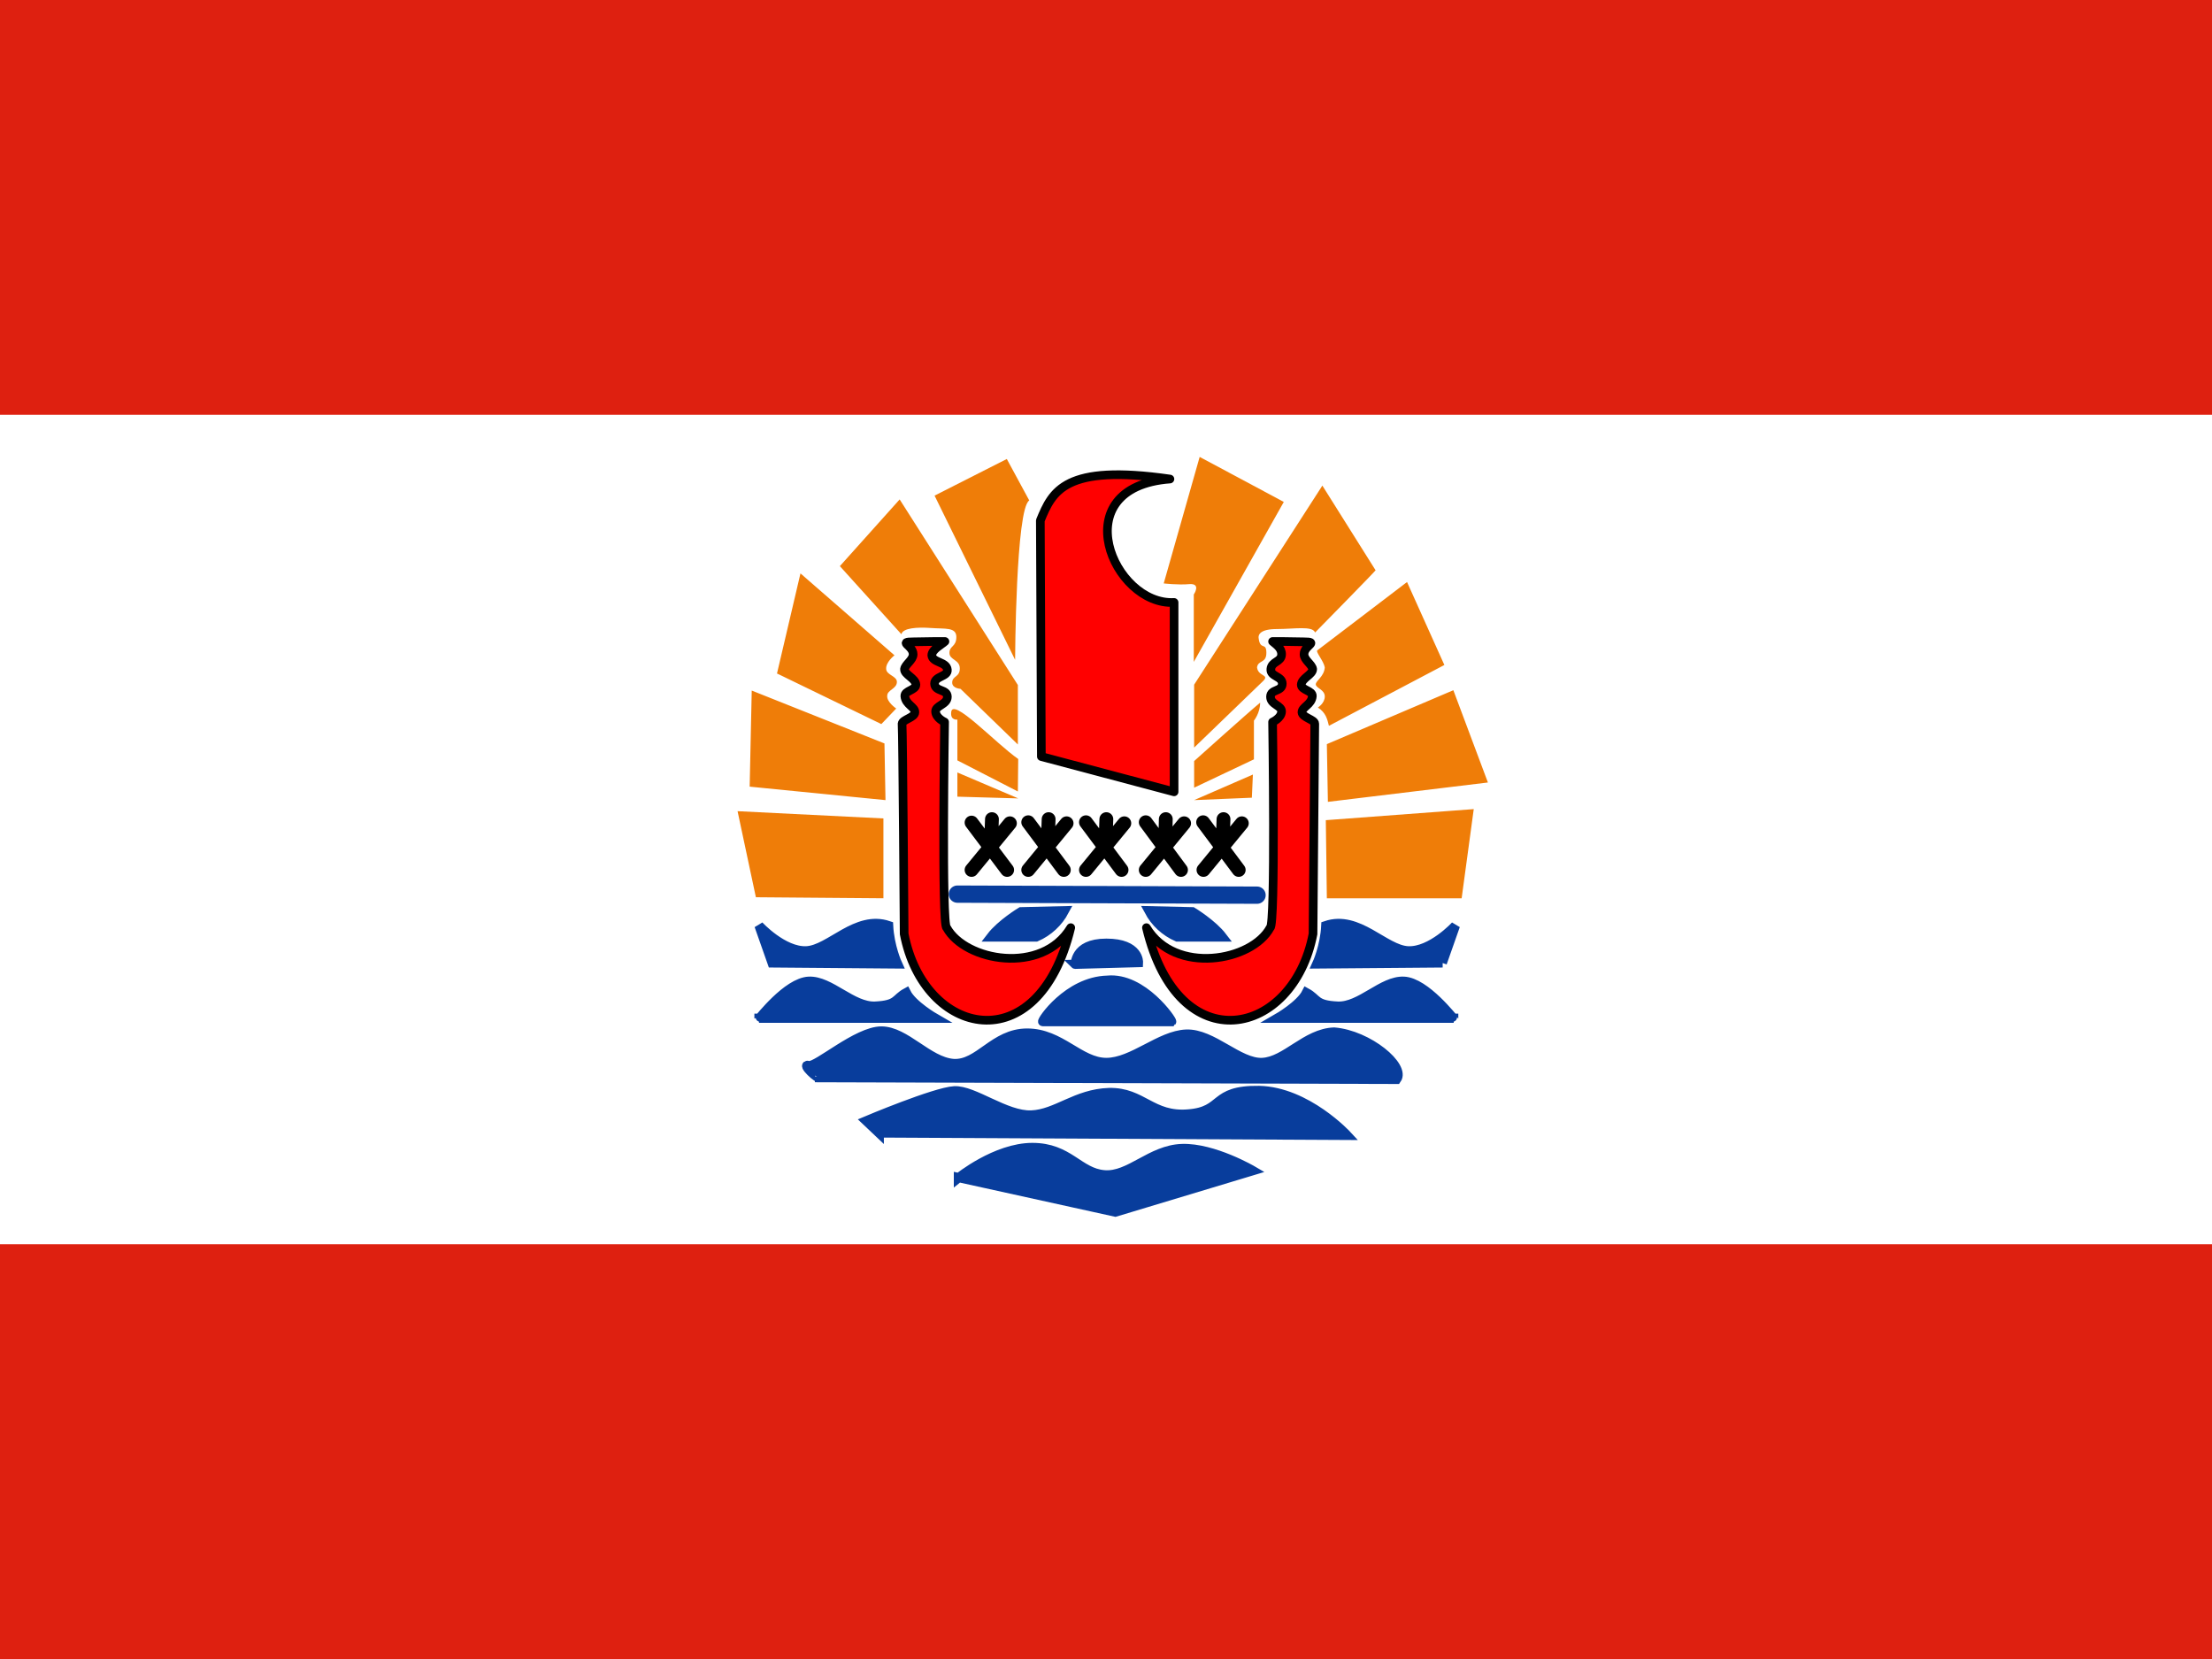
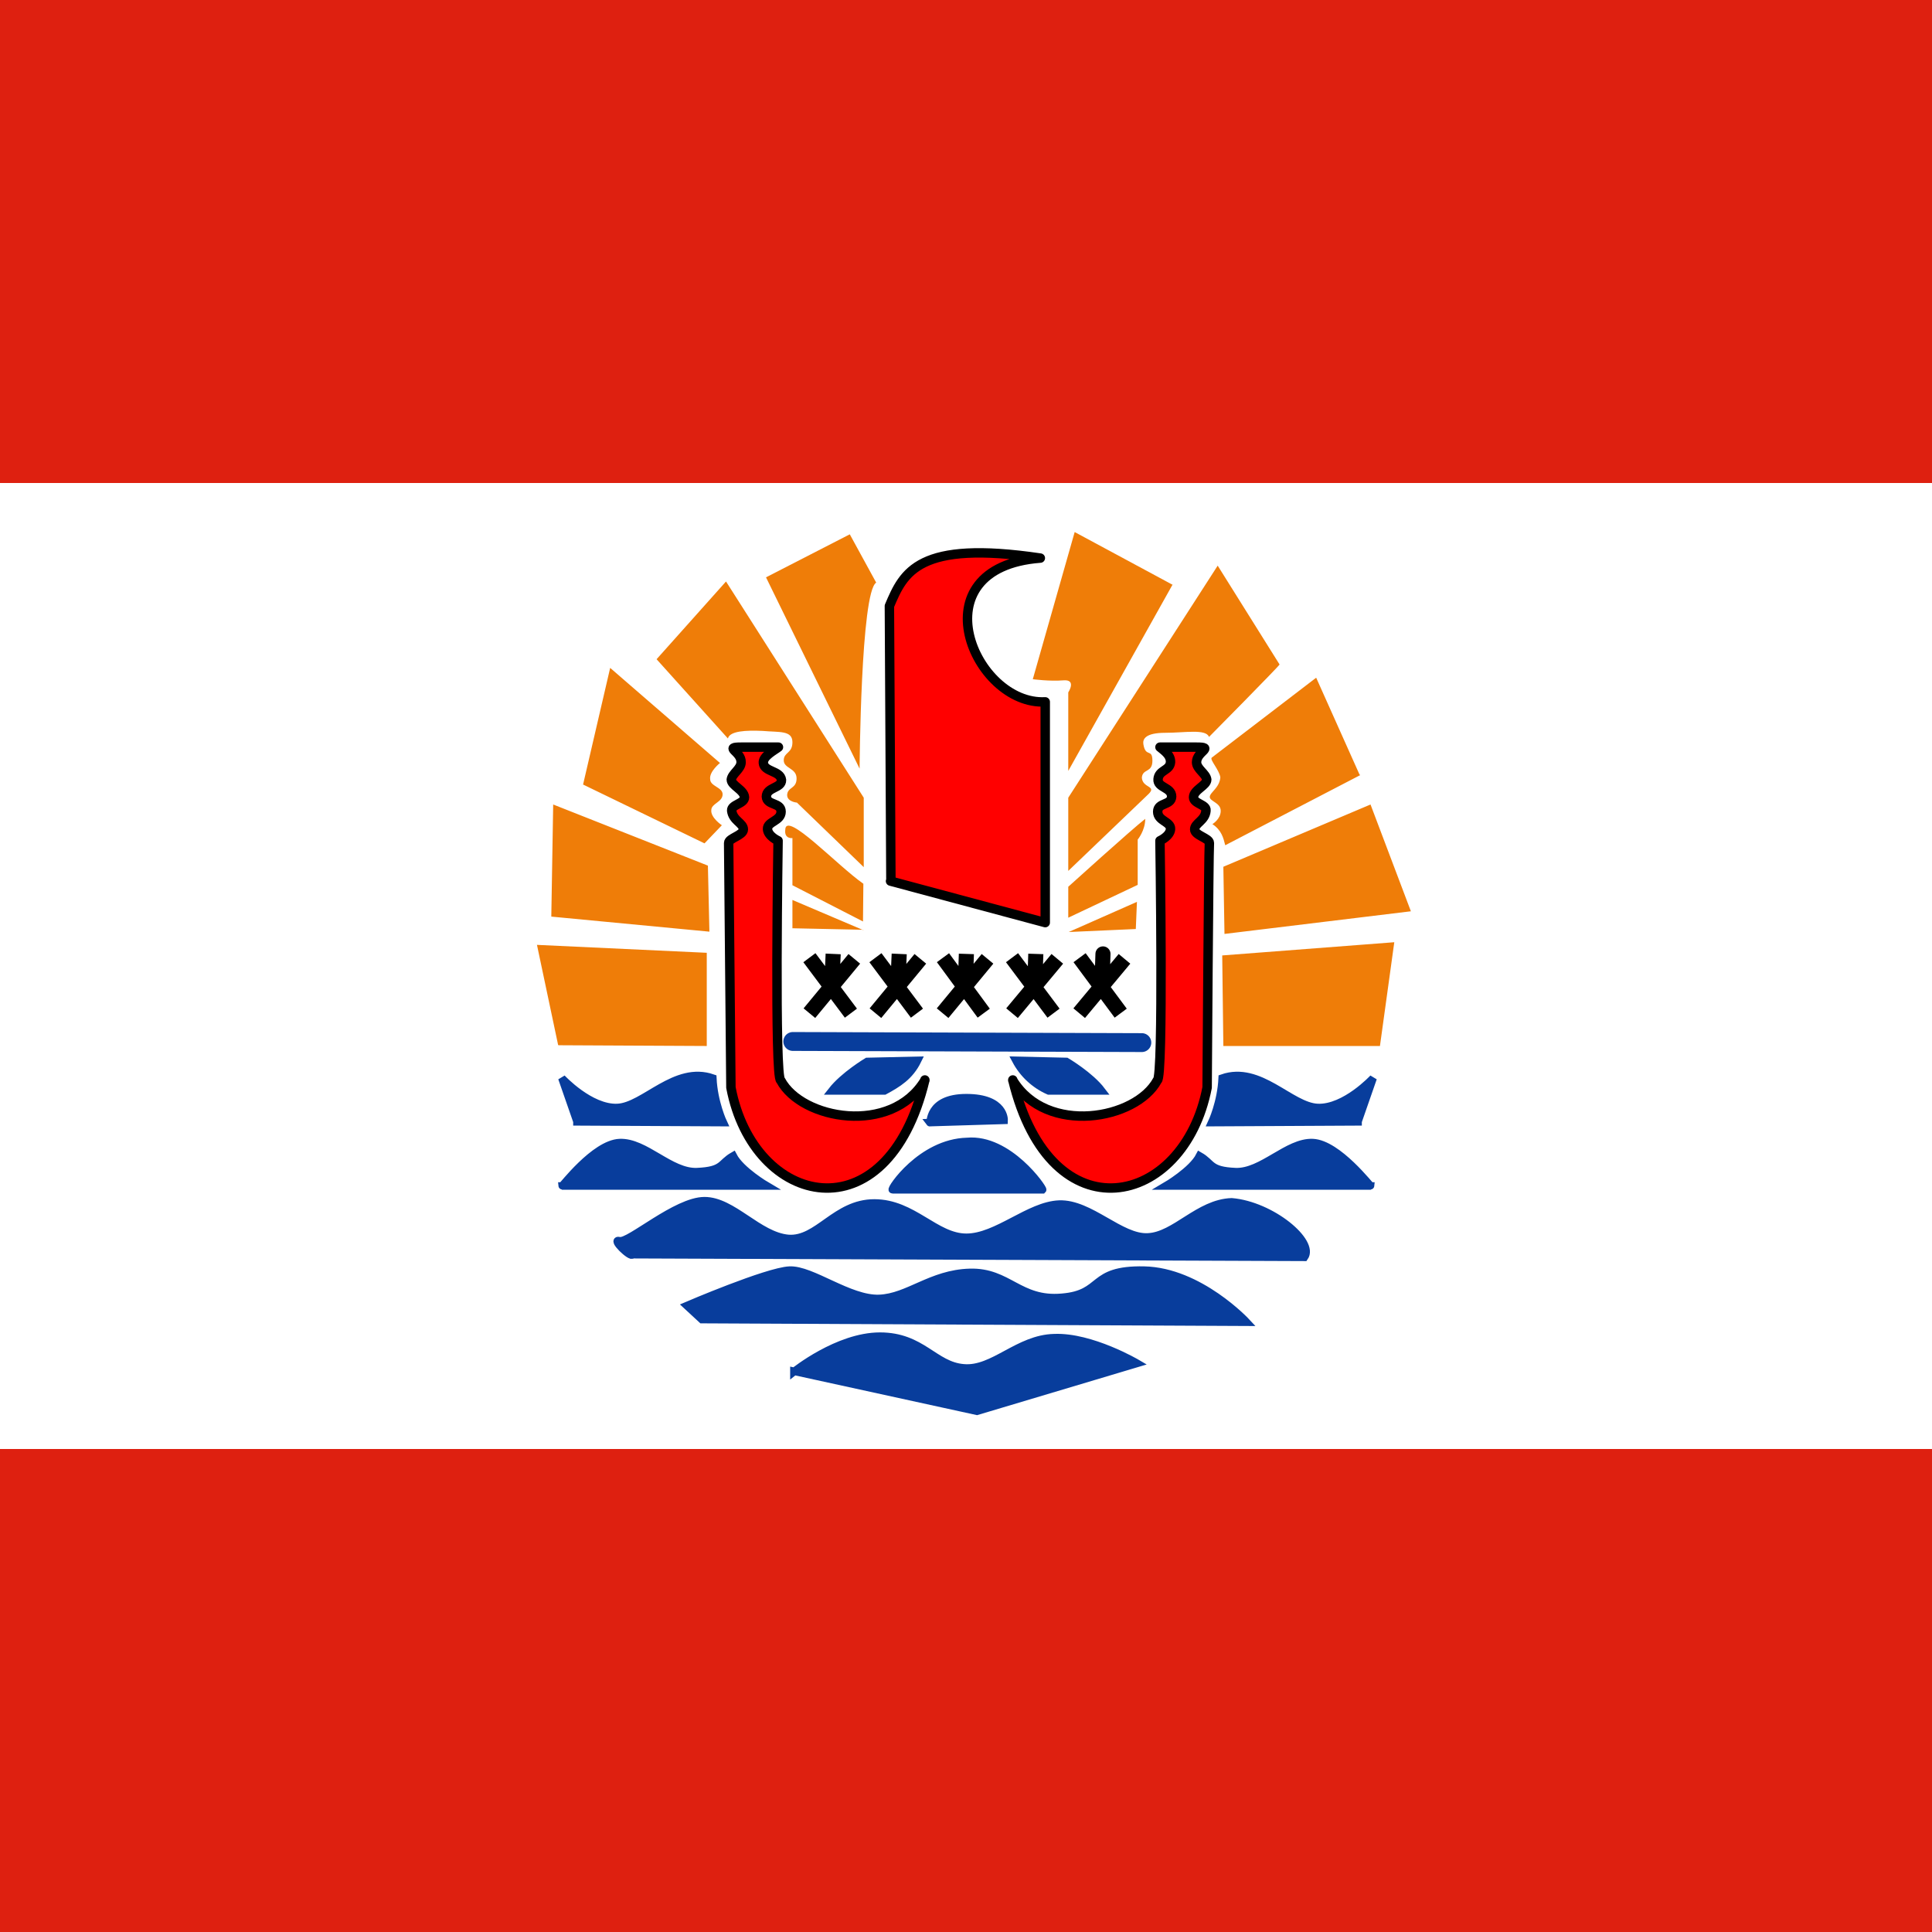
- <svg xmlns="http://www.w3.org/2000/svg" id="flag-icons-pf" viewBox="0 0 640 480">
+ <svg xmlns="http://www.w3.org/2000/svg" width="512" height="512" viewBox="0 0 512 512" fill="none">
+   <g clip-path="url(#clip0_7463_134379)">
+     <path d="M0 0H512V512H0V0Z" fill="white" />
+     <path fill-rule="evenodd" clip-rule="evenodd" d="M210.399 363.5C210.399 363.5 221.999 354.1 233.199 354.1C244.399 354.1 247.599 361.9 255.399 362.5C263.199 363.2 269.799 354.7 279.399 354.5C289.199 354.1 301.399 361.3 301.399 361.3L258.899 374L210.399 363.4V363.5ZM186.099 349.7L330.399 350.4C330.399 350.4 317.899 336.9 303.199 336.6C288.599 336.3 292.599 342.9 281.399 343.8C270.099 344.8 267.299 336.9 256.999 337.2C246.699 337.5 240.699 343.8 232.999 344.1C225.099 344.4 215.099 336.3 209.199 336.6C203.199 336.9 181.999 346 181.999 346L185.999 349.7H186.099ZM167.599 332.5L345.699 333.2C348.599 329.1 336.999 319.4 326.399 318.5C317.599 318.8 311.399 327.5 304.199 327.8C296.999 328.2 288.899 318.8 280.699 319.1C272.699 319.4 264.199 327.9 256.099 327.9C247.899 327.9 241.999 318.8 231.699 318.8C221.399 318.8 216.699 328.8 208.899 328.2C200.999 327.5 194.199 318.2 186.699 318.2C179.199 318.2 166.699 329.4 164.199 328.8C161.699 328.2 167.299 333.5 167.599 332.5V332.5Z" fill="#083D9C" stroke="#083D9C" stroke-width="2" />
+     <path fill-rule="evenodd" clip-rule="evenodd" d="M235.999 233.5L276.999 244.5V186C258.199 187 242.599 150.4 275.699 147.9C243.299 143.1 239.499 151.6 235.699 160.6L236.099 233.5H235.999Z" fill="#FF0000" stroke="black" stroke-width="2.5" stroke-linejoin="round" />
+     <path fill-rule="evenodd" clip-rule="evenodd" d="M210.1 276L302.6 276.3Z" fill="#083D9C" />
+     <path d="M210.1 276L302.6 276.3" stroke="#083D9C" stroke-width="5" stroke-linecap="round" />
+     <path d="M292.3 252.8L292 261.9M214.5 253.8L225.5 268.5L214.5 253.8ZM214.5 268.5L226.4 254.1L214.5 268.5ZM220.8 252.8L220.4 261.9L220.8 252.8ZM232 253.8L243 268.5L232 253.8ZM232 268.5L243.9 254.1L232 268.5ZM238.3 252.8L237.9 261.9L238.3 252.8ZM249.9 253.8L260.7 268.5L249.9 253.8ZM249.8 268.5L261.7 254.1L249.8 268.5ZM256.1 252.8L255.8 261.9L256.1 252.8ZM268.2 253.8L279.2 268.5L268.2 253.8ZM268.2 268.5L280.2 254.1L268.2 268.5ZM274.5 252.8L274.2 261.9L274.5 252.8ZM286.1 253.8L297 268.5L286.1 253.8ZM286 268.5L298 254.1L286 268.5Z" stroke="black" stroke-width="4" stroke-linecap="round" />
+     <path fill-rule="evenodd" clip-rule="evenodd" d="M148.001 277L187.301 277.2V252.5L142.301 250.4L147.901 276.9L148.001 277ZM146.001 242.9L188.001 246.9L187.601 229.4L146.601 213.2L146.101 242.9H146.001ZM154.501 207.9L186.701 223.5L191.301 218.7C191.301 218.7 188.301 216.7 188.501 214.7C188.501 212.9 191.501 212.6 191.501 210.5C191.501 208.6 188.201 208.4 188.201 206.5C187.901 204.5 190.801 202.2 190.801 202.2L161.701 177L154.501 208V207.9ZM365.701 277.2H324.201L323.901 253.2L369.501 249.7L365.701 277.2ZM324.501 247.5L373.901 241.5L363.201 213.2L324.201 229.7L324.501 247.5ZM360.501 205.4L324.701 224C324.201 222 323.701 220 321.301 218.4C321.301 218.4 323.501 217.1 323.501 214.9C323.501 212.7 320.601 212.4 320.601 211.2C320.601 210 323.201 208.8 323.401 206C323.101 204 320.601 201.4 321.101 200.8L348.801 179.6L360.301 205.3L360.501 205.4ZM283.101 247L301.001 246.2L301.301 239L283.201 247H283.101ZM228.801 246.4L210.001 246V238.5L228.801 246.5V246.4ZM228.701 244.2L210.001 234.6V222.1C210.001 222.1 207.801 222.4 208.101 219.9C208.201 214.7 221.901 229.4 228.801 234.2L228.701 244.2V244.2ZM283.101 243.1V235C283.101 235 299.901 219.8 303.501 217C303.501 220.1 301.501 222.5 301.501 222.5V234.5L283.101 243.2V243.1ZM174.001 174.7L192.901 195.7C193.401 193.7 197.701 193.5 202.101 193.7C206.501 194.1 210.001 193.5 210.001 196.7C210.001 199.7 207.701 199.3 207.701 201.5C207.701 203.7 211.101 203.5 211.101 206.3C211.101 209.1 208.701 208.5 208.601 210.7C208.601 212.5 211.201 212.7 211.201 212.7L228.901 229.8V211.4L192.401 154.1L174.001 174.7V174.7ZM203.001 153L227.801 203.7C227.801 203.7 228.101 156.9 232.201 154.4L225.201 141.6L203.001 153ZM310.701 155L283.101 204.3V183.5C283.101 183.5 285.401 180 281.801 180.3C278.201 180.6 273.701 180 273.701 180L284.801 141L310.801 155H310.701ZM339.101 176.1C338.801 176.7 320.401 195.3 320.401 195.3C319.601 193.1 314.001 194.2 308.801 194.2C303.501 194.2 302.801 195.9 303.001 197.2C303.601 200.9 305.401 198.2 305.401 201.6C305.401 204.9 302.801 203.6 302.601 206.1C302.801 208.9 306.601 208.2 304.401 210.4L283.101 230.8V211.4L322.701 149.9L339.101 176.1V176.1Z" fill="#EF7D08" />
+     <path fill-rule="evenodd" clip-rule="evenodd" d="M245.1 286.3C236.2 301 212.4 296.7 206.9 286.3C205.2 285.9 206.2 222.8 206.2 222.8C206.2 222.8 203.5 221.6 203.4 219.7C203.3 217.7 207 217.6 207 215.1C207 212.6 203.2 213.5 203.1 211.1C203.1 208.6 207.2 208.9 207.1 206.7C206.8 204.2 202.5 204.6 202.3 202.2C202.1 200.4 205.3 198.8 206.3 198H196.4C191.6 198 196.5 199.1 196.4 202C196.4 203.8 194 205 193.8 206.6C193.8 208.2 197.2 209.3 197.3 211.3C197.3 213 193.8 213.2 193.9 214.8C194.2 217.5 197 218.1 197 219.8C197 221.4 193.1 222.1 193.1 223.4L193.7 288.2C199.7 320 235.1 328 245.1 286.2V286.3ZM268.4 286.3C277.4 301 301.1 296.7 306.7 286.3C308.4 285.9 307.4 222.8 307.4 222.8C307.4 222.8 310.1 221.6 310.2 219.7C310.3 217.7 306.8 217.6 306.8 215.1C306.8 212.6 310.4 213.5 310.5 211.1C310.5 208.6 306.7 208.8 306.9 206.5C307.1 204 310 204.3 310.2 202C310.3 200 308.3 198.8 307.4 198H317.1C322 198 317.1 199.1 317.1 202C317.1 203.8 319.6 205 319.8 206.6C319.8 208.2 316.3 209.3 316.3 211.3C316.3 213 319.8 213.2 319.6 214.8C319.4 217.5 316.6 218.1 316.6 219.8C316.6 221.4 320.5 222.1 320.5 223.4C320.3 226 319.9 288.2 319.9 288.2C313.8 320 278.5 328 268.4 286.2V286.3Z" fill="#FF0000" stroke="black" stroke-width="2.5" stroke-linejoin="round" />
+     <path fill-rule="evenodd" clip-rule="evenodd" d="M236.5 315.3H276.3C276.6 315 267.3 301.5 256.3 302.5C244.1 302.8 235.8 315.3 236.5 315.3ZM363.3 314.3H308.9C308.9 314.3 315.9 310.2 317.9 306.3C321.4 308.3 320.4 310.2 327.4 310.5C334.4 310.8 341.2 302.5 347.9 302.8C354.6 303.1 363.3 314.6 363.3 314.3ZM148.9 314.3H203.3C203.3 314.3 196.3 310.2 194.3 306.3C190.8 308.3 191.8 310.2 184.7 310.5C177.7 310.8 171 302.5 164.2 302.8C157.5 303.1 148.9 314.6 148.9 314.3ZM152.9 297.3L191.7 297.5C191.7 297.5 189.2 292.2 188.9 285.7C178.9 282.2 170.7 293.2 163.6 293.5C156.4 293.8 148.9 285.7 148.9 285.7L152.9 297.2V297.3ZM359.9 297.3L321.1 297.5C321.1 297.5 323.6 292.2 323.9 285.7C333.9 282.2 342 293.2 349.2 293.5C356.4 293.8 363.9 285.7 363.9 285.7L359.9 297.2V297.3ZM246.4 297.5L266.1 296.9C266.1 296.9 266.4 290.9 256.1 290.9C245.8 290.9 246.7 297.9 246.4 297.5ZM234.4 289.1C237.9 287.2 241.1 285.3 243.2 281L229.8 281.3C229.8 281.3 223.6 285 220.4 289.1H234.4ZM277.9 289.1C274.176 287.45 271.112 284.598 269.2 281L282.6 281.3C282.6 281.3 288.9 285 292 289.1H278H277.9Z" fill="#083D9C" stroke="#083D9C" stroke-width="2" />
+     <path fill-rule="evenodd" clip-rule="evenodd" d="M-128 384H640V512H-128V384ZM-128 0H640V128H-128V0Z" fill="#DE2010" />
+   </g>
  <defs>
-     <clipPath id="pf-a">
-       <path fill-opacity=".7" d="M0 0h640v480H0z" />
+     <clipPath id="clip0_7463_134379">
+       <rect width="512" height="512" fill="white" />
    </clipPath>
  </defs>
-   <g clip-path="url(#pf-a)">
-     <path fill="#fff" d="M0 0h640v480H0z" />
-     <path fill="#fff" d="M80 0h480v480H80z" />
-     <path fill="#083d9c" fill-rule="evenodd" stroke="#083d9c" stroke-width="2pt" d="M277.3 340.8s10.8-8.8 21.4-8.8 13.4 7.3 20.8 7.9c7.3.6 13.4-7.3 22.5-7.6 9.1-.3 20.5 6.4 20.5 6.4l-39.8 12-45.4-10zm-22.9-13 135.4.7s-11.7-12.7-25.5-13c-13.8-.2-10 6-20.5 6.8-10.6.9-13.2-6.4-22.9-6.2-9.6.3-15.2 6.2-22.5 6.5-7.4.3-16.7-7.3-22.3-7-5.6.3-25.5 8.7-25.5 8.7l3.8 3.6zm-17.3-16 167 .5c2.7-3.8-8.2-12.9-18.1-13.7-8.2.3-14 8.5-20.8 8.8-6.8.3-14.4-8.5-22-8.2-7.6.3-15.5 8.2-23.1 8.2-7.7 0-13.2-8.5-22.9-8.5s-14 9.3-21.4 8.8c-7.3-.6-13.8-9.4-20.8-9.4s-18.7 10.5-21 10c-2.4-.7 2.9 4.3 3.1 3.4z" />
-     <path fill="red" fill-rule="evenodd" stroke="#000" stroke-linejoin="round" stroke-width="2.5" d="m301.3 218.9 38.4 10.2v-54.8c-17.6 1-32.2-33.4-1.2-35.7-30.5-4.4-34 3.5-37.5 12l.3 68.3z" />
-     <path fill="#083d9c" fill-rule="evenodd" stroke="#083d9c" stroke-linecap="round" stroke-width="5" d="m277 258.7 86.7.3" />
-     <path fill="none" stroke="#000" stroke-linecap="round" stroke-width="4" d="m281.1 238 10.3 13.7m-10.3 0 11.1-13.5M287 237l-.3 8.5m10.8-7.6 10.3 13.8m-10.3 0 11.1-13.5m-5.2-1.2-.3 8.5m11.1-7.6 10.3 13.8m-10.3 0 11.1-13.5m-5.2-1.2-.3 8.5m11.7-7.6 10.2 13.8m-10.2 0 11.1-13.5m-5.3-1.2-.2 8.5m11-7.6 10.3 13.8m-10.2 0 11.1-13.5M354 237l-.3 8.5" />
-     <path fill="#ef7d08" fill-rule="evenodd" d="m218.7 259.6 36.9.3v-23.1l-42.2-2.1 5.3 24.9zm-1.8-32 39.3 3.9-.3-16.4-38.4-15.3-.6 27.9zm8-32.7 30.1 14.6 4.3-4.5s-2.8-1.9-2.6-3.7c0-1.7 2.8-2 2.8-4 0-1.7-3-2-3.1-3.7-.2-2 2.4-4 2.4-4l-27.2-23.7-6.8 29zm198 65h-39l-.3-22.6 42.8-3.2-3.5 25.8zM384.2 232l46.3-5.6-10-26.7-36.6 15.6.3 16.7zm33.7-39.6L384.5 210c-.5-2-.9-3.8-3.2-5.3 0 0 2-1.2 2-3.2s-2.6-2.4-2.6-3.5 2.4-2.2 2.6-4.9c-.3-1.8-2.6-4.4-2.2-4.9l26-19.8 10.8 24zm-72.4 39.1 16.7-.7.3-6.7-17 7.4zm-51-.5-17.5-.5v-7l17.6 7.5zm0-2-17.5-9v-11.8s-2 .3-1.8-2c.1-4.9 12.9 8.9 19.4 13.4l-.1 9.4zm51-1.1v-7.7s15.8-14.2 19.1-16.9c0 3-1.8 5.2-1.8 5.2v11.2l-17.3 8.2zM243 163.8l17.8 19.7c.4-1.8 4.5-2.1 8.6-1.8 4 .3 7.3-.3 7.3 2.6s-2 2.5-2 4.6 3 1.9 3 4.5-2.2 2.1-2.2 4.1c0 1.7 2.4 1.8 2.4 1.8l16.6 16.1v-17.2l-34.2-53.7-17.3 19.3zm27.4-20.4 23.3 47.5s.2-43.8 4.1-46.1l-6.5-12-20.9 10.6zm101 1.9-26 46.2V172s2.2-3.2-1.2-3c-3.4.3-7.5-.2-7.5-.2l10.4-36.6 24.3 13zM398 165c-.3.5-17.5 18-17.5 18-.8-2-6-1-11-1-4.9 0-5.6 1.6-5.3 2.9.5 3.3 2.2.8 2.2 4 0 3.1-2.4 2-2.7 4.2.3 2.7 3.8 2 1.7 4l-19.9 19.2v-18.2l37.1-57.6L398 165z" />
-     <path fill="red" fill-rule="evenodd" stroke="#000" stroke-linejoin="round" stroke-width="2.5" d="M309.8 268.4c-8.3 13.8-30.6 9.7-35.9 0-1.5-.4-.6-59.5-.6-59.5s-2.5-1.1-2.6-3c-.1-1.8 3.4-2 3.4-4.3s-3.6-1.4-3.7-3.8c0-2.2 3.9-2 3.7-4-.2-2.4-4.3-2-4.5-4.2 0-1.7 3-3.2 3.8-4a61.3 61.3 0 0 1-2.8 0l-6.4.1c-4.6 0 0 1 0 3.6 0 1.7-2.3 2.9-2.5 4.3-.1 1.6 3.2 2.6 3.3 4.5 0 1.6-3.3 1.7-3.2 3.3.2 2.5 3 3.1 2.9 4.7 0 1.5-3.6 2.1-3.7 3.3.2 2.4.6 60.8.6 60.8 5.7 29.8 38.8 37.3 48.2-1.8zm21.9 0c8.3 13.8 30.6 9.7 35.8 0 1.6-.4.7-59.5.7-59.5s2.5-1.1 2.6-3c.1-1.8-3.2-2-3.2-4.3s3.4-1.4 3.4-3.8c0-2.2-3.5-2-3.3-4.2.2-2.3 3-2 3.1-4.2.1-1.9-1.7-3-2.6-3.8h2.7l6.4.1c4.5 0 0 1 0 3.6 0 1.7 2.3 2.9 2.5 4.3 0 1.6-3.2 2.6-3.3 4.5 0 1.6 3.3 1.7 3.2 3.3-.2 2.5-3 3.1-3 4.7.1 1.5 3.7 2.1 3.7 3.3l-.5 60.8c-5.7 29.8-38.9 37.3-48.2-1.8z" />
-     <path fill="#083d9c" fill-rule="evenodd" stroke="#083d9c" stroke-width="2pt" d="M301.7 295.6H339c.3-.3-8.4-13-18.6-12-11.5.3-19.3 12-18.7 12zm118.9-1h-51s6.6-3.8 8.4-7.4c3.3 1.8 2.4 3.6 9 3.9 6.6.3 12.9-7.5 19.2-7.2 6.3.3 14.4 11 14.4 10.8zm-201 0h51s-6.6-3.8-8.4-7.4c-3.3 1.8-2.4 3.6-9 3.9-6.6.3-13-7.5-19.2-7.2-6.3.3-14.4 11-14.4 10.8zm3.8-16 36.3.3s-2.3-5-2.6-11.1c-9.4-3.2-17 7-23.8 7.3-6.7.3-13.7-7.3-13.7-7.3l3.8 10.8zm194 0-36.4.3s2.3-5 2.6-11.1c9.4-3.2 17 7 23.8 7.3 6.7.3 13.7-7.3 13.7-7.3l-3.8 10.8zM311 279l18.4-.5s.3-5.6-9.3-5.6-8.8 6.4-9.1 6.1zm-11.2-7.9a17 17 0 0 0 8.2-7.6l-12.6.3s-5.8 3.5-8.7 7.3h13.1zm40.8 0a17 17 0 0 1-8.2-7.6l12.6.3s5.8 3.5 8.7 7.3h-13.1z" />
-     <path fill="#de2010" fill-rule="evenodd" d="M-40 360h720v120H-40zm0-360h720v120H-40z" />
-   </g>
</svg>
